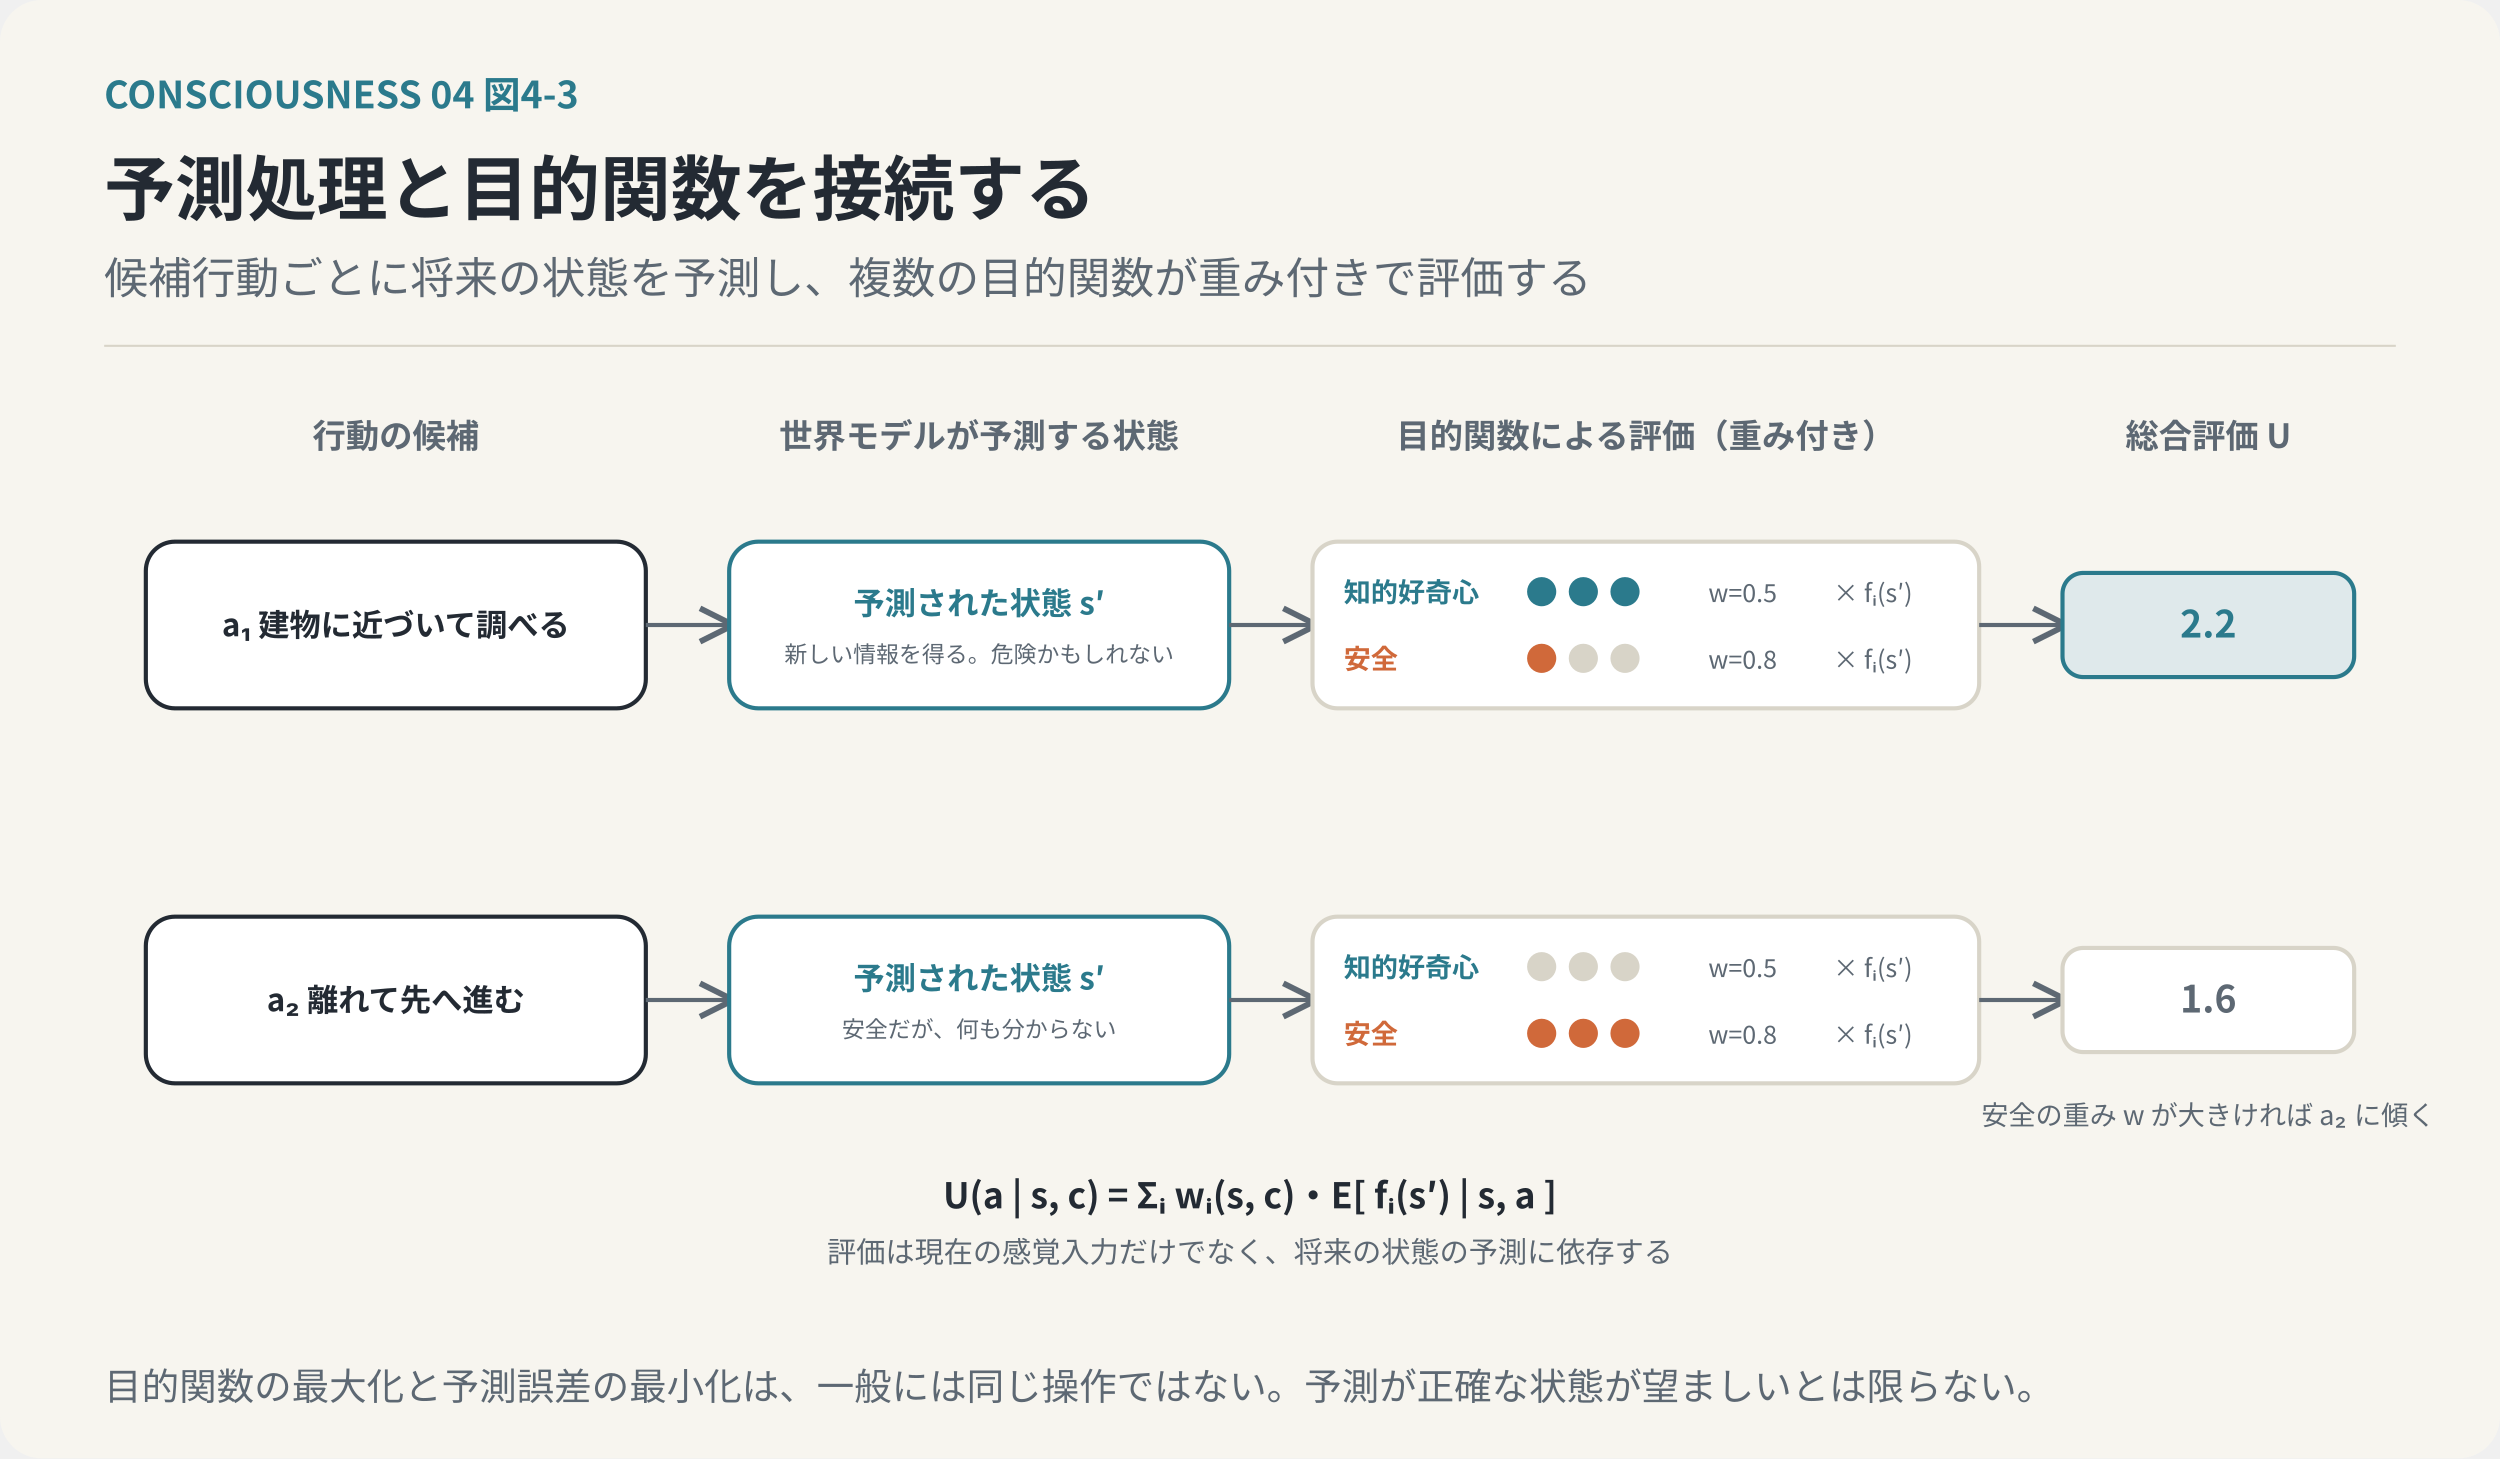
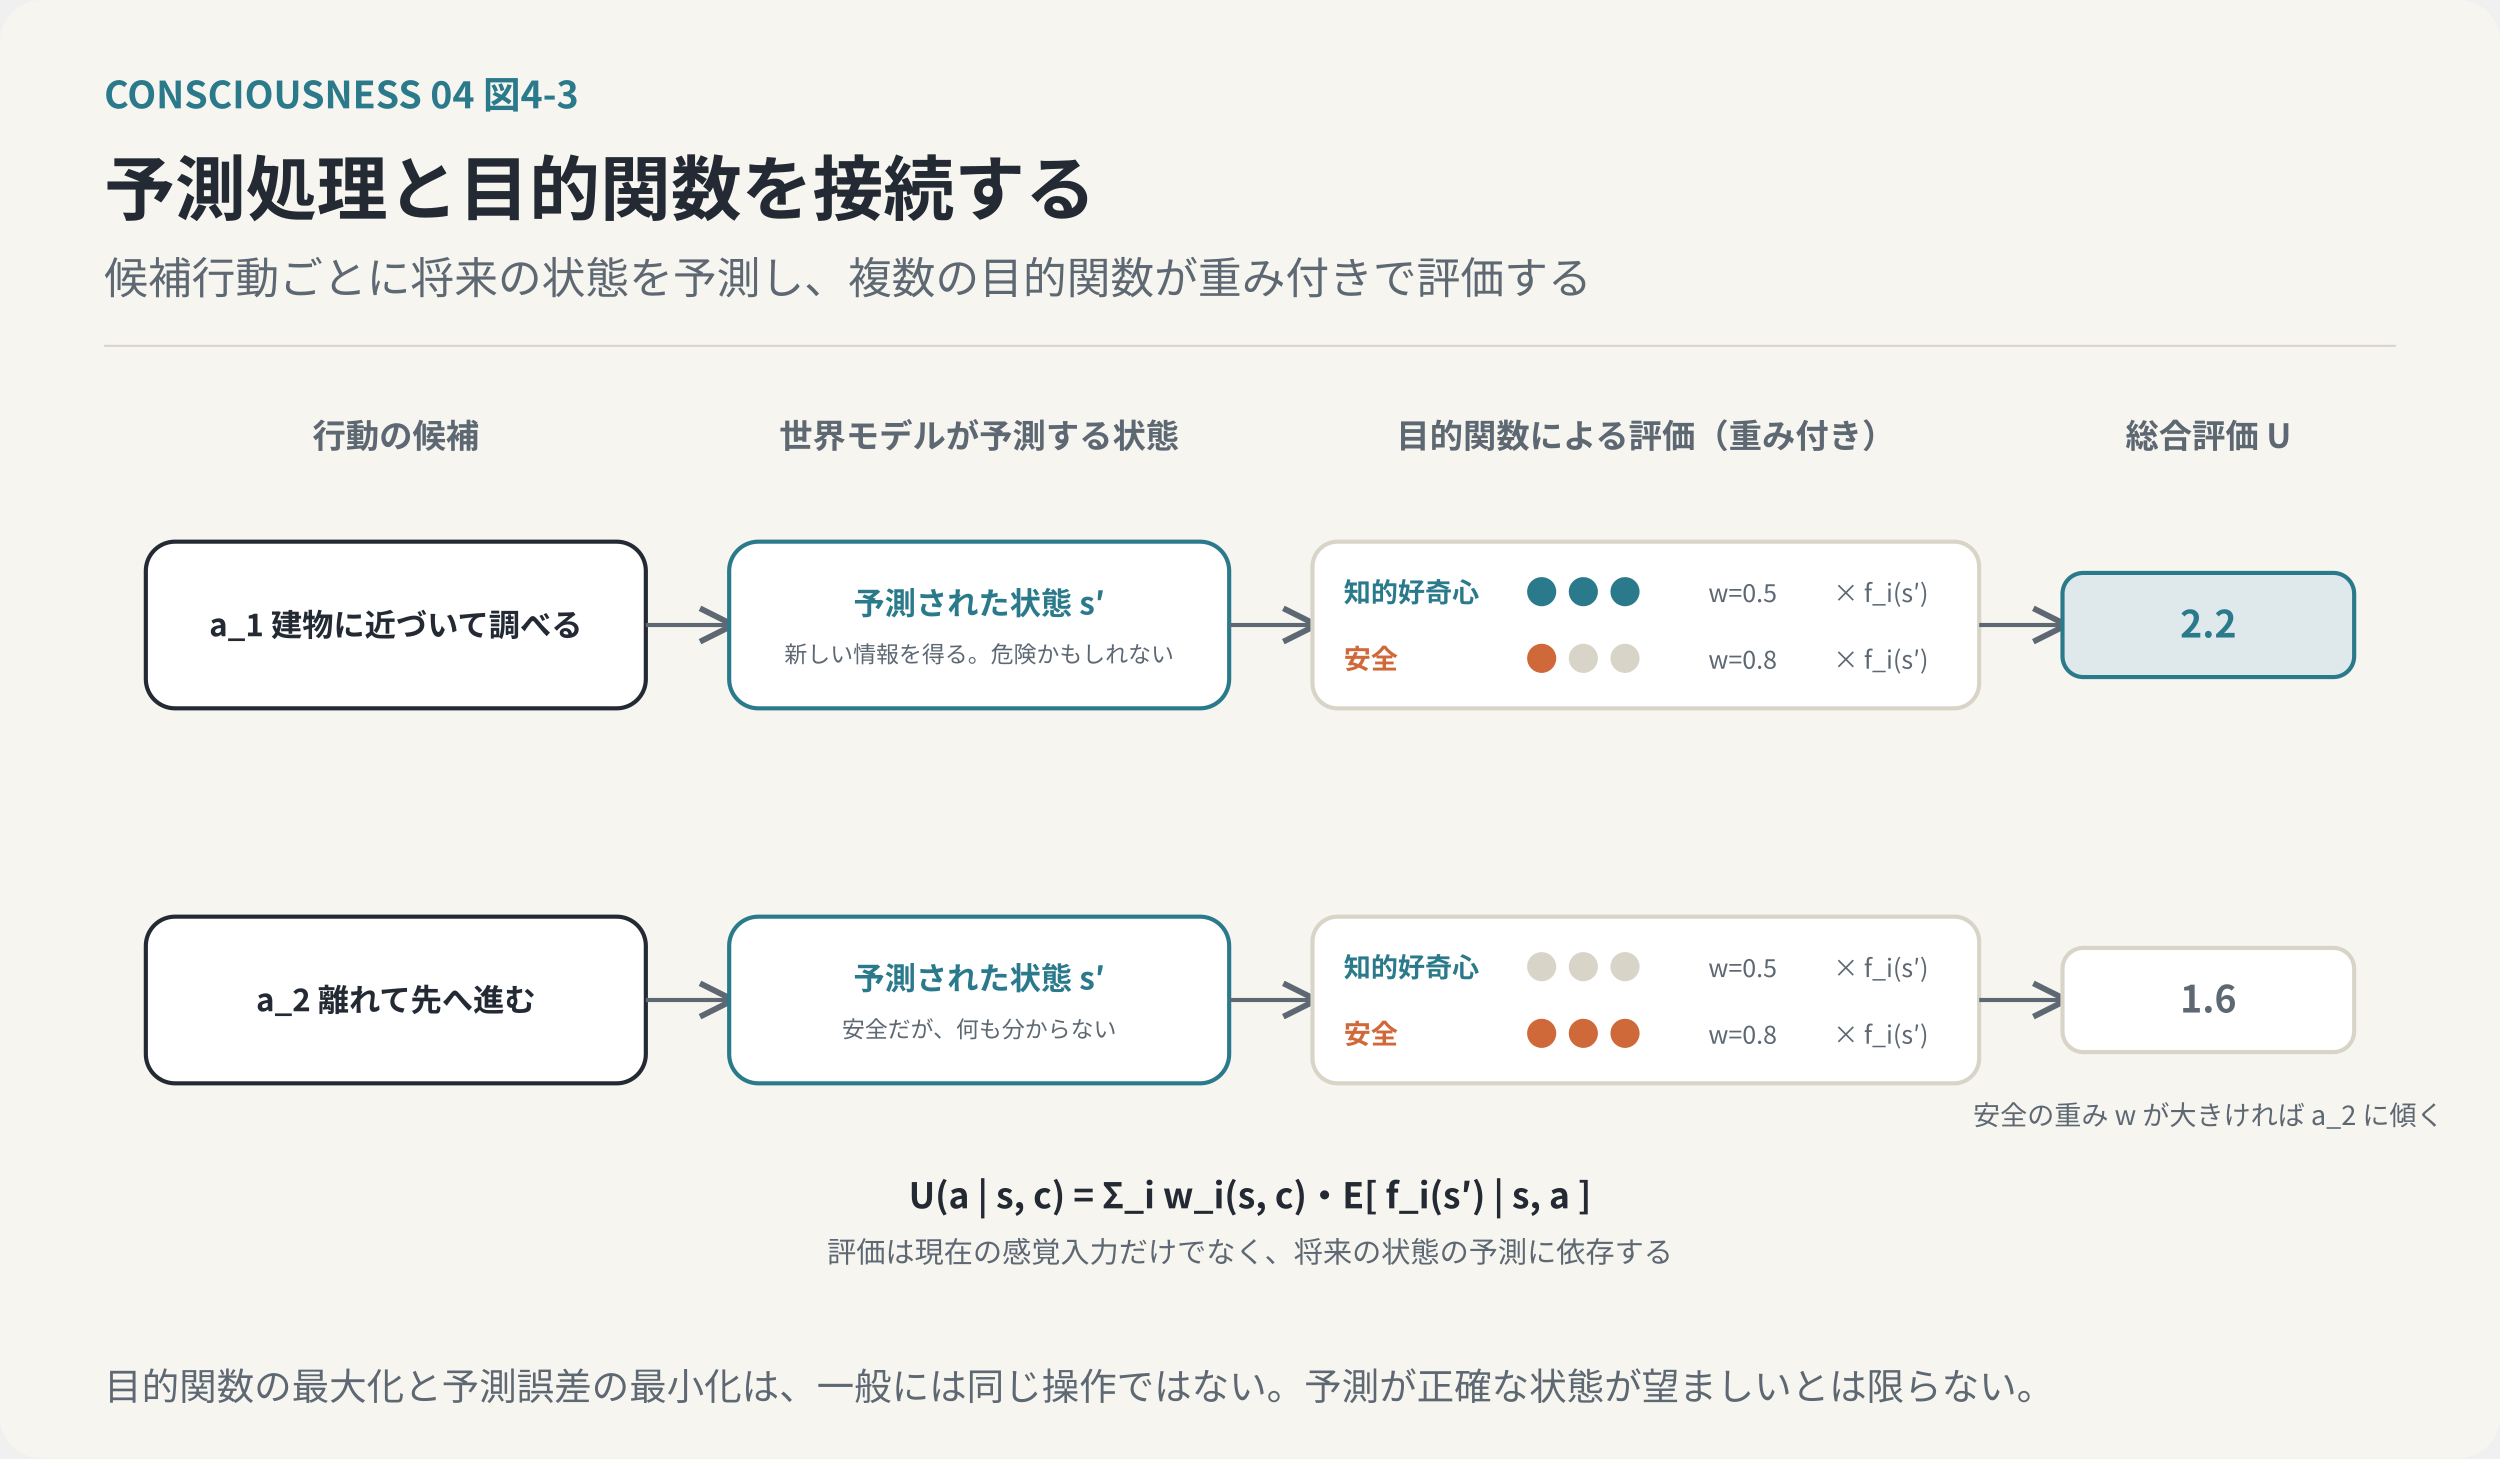
<svg xmlns="http://www.w3.org/2000/svg" width="1200" height="700" viewBox="0 0 1200 700" role="img" aria-labelledby="title desc">
  <defs>
    <marker id="arrow" markerWidth="10" markerHeight="10" refX="8" refY="5" orient="auto-start-reverse">
      <path d="M1,1 L9,5 L1,9" fill="none" stroke="#5d6873" stroke-width="1.4" />
    </marker>
    <marker id="arrow-teal" markerWidth="10" markerHeight="10" refX="8" refY="5" orient="auto-start-reverse">
      <path d="M1,1 L9,5 L1,9" fill="none" stroke="#2b7a8c" stroke-width="1.6" />
    </marker>
    <marker id="arrow-terra" markerWidth="10" markerHeight="10" refX="8" refY="5" orient="auto-start-reverse">
      <path d="M1,1 L9,5 L1,9" fill="none" stroke="#d0693a" stroke-width="1.6" />
    </marker>
    <marker id="arrow-indigo" markerWidth="10" markerHeight="10" refX="8" refY="5" orient="auto-start-reverse">
      <path d="M1,1 L9,5 L1,9" fill="none" stroke="#5a4fcf" stroke-width="1.6" />
    </marker>
    <marker id="arrow-ink" markerWidth="10" markerHeight="10" refX="8" refY="5" orient="auto-start-reverse">
      <path d="M1,1 L9,5 L1,9" fill="none" stroke="#232a33" stroke-width="1.6" />
    </marker>
  </defs>
  <rect width="1200" height="700" rx="20" fill="#f7f5ef" />
  <g font-family="system-ui, -apple-system, &quot;Hiragino Kaku Gothic ProN&quot;, &quot;Noto Sans CJK JP&quot;, Meiryo, sans-serif">
    <text x="50.0" y="52.0" fill="#2b7a8c" font-size="18" text-anchor="start" font-weight="700">CONSCIOUSNESS     04     図4-3</text>
    <text x="50.0" y="103.0" fill="#232a33" font-size="34" text-anchor="start" font-weight="700">予測処理と目的関数を接続する</text>
    <text x="50.0" y="141.0" fill="#5d6873" font-size="21" text-anchor="start" font-weight="400">候補行動ごとに将来の状態を予測し、複数の目的関数が重み付きで評価する</text>
    <line x1="50.0" y1="166.0" x2="1150.0" y2="166.0" stroke="#d8d4c8" stroke-width="1" />
    <text x="190.0" y="215.0" fill="#5d6873" font-size="16" text-anchor="middle" font-weight="700">行動の候補</text>
    <text x="470.0" y="215.0" fill="#5d6873" font-size="16" text-anchor="middle" font-weight="700">世界モデルが予測する状態</text>
    <text x="790.0" y="215.0" fill="#5d6873" font-size="16" text-anchor="middle" font-weight="700">目的関数による評価（重み付き）</text>
    <text x="1060.0" y="215.0" fill="#5d6873" font-size="16" text-anchor="middle" font-weight="700">総合評価 U</text>
    <rect x="70.0" y="260.0" width="240.0" height="80.0" rx="14" fill="#ffffff" stroke="#232a33" stroke-width="2" />
-     <text x="190.0" y="305.4" fill="#232a33" font-size="15" text-anchor="middle" font-weight="700">a₁ 建物に近づいて調べる</text>
+     <text x="190.0" y="305.4" fill="#232a33" font-size="15" text-anchor="middle" font-weight="700">a_1 建物に近づいて調べる</text>
    <line x1="310.0" y1="300.0" x2="350.0" y2="300.0" stroke="#5d6873" stroke-width="2" marker-end="url(#arrow)" />
    <rect x="350.0" y="260.0" width="240.0" height="80.0" rx="14" fill="#ffffff" stroke="#2b7a8c" stroke-width="2" />
    <text x="470.0" y="295.0" fill="#2b7a8c" font-size="15" text-anchor="middle" font-weight="700">予測された状態 s′</text>
    <text x="470.0" y="318.0" fill="#5d6873" font-size="11" text-anchor="middle" font-weight="400">新しい情報を得る。危険かもしれない</text>
    <line x1="590.0" y1="300.0" x2="630.0" y2="300.0" stroke="#5d6873" stroke-width="2" marker-end="url(#arrow)" />
    <rect x="630.0" y="260.0" width="320.0" height="80.0" rx="12" fill="#ffffff" stroke="#d8d4c8" stroke-width="2" />
    <text x="645.0" y="289.0" fill="#2b7a8c" font-size="13" text-anchor="start" font-weight="700">知的好奇心</text>
    <circle cx="740.0" cy="284.0" r="7" fill="#2b7a8c" />
    <circle cx="760.0" cy="284.0" r="7" fill="#2b7a8c" />
    <circle cx="780.0" cy="284.0" r="7" fill="#2b7a8c" />
    <text x="820.0" y="289.0" fill="#5d6873" font-size="12" text-anchor="start" font-weight="400">w=0.5</text>
-     <text x="880.0" y="289.0" fill="#5d6873" font-size="12" text-anchor="start" font-weight="400">× fᵢ(s′)</text>
+     <text x="880.0" y="289.0" fill="#5d6873" font-size="12" text-anchor="start" font-weight="400">× f_i(s′)</text>
    <text x="645.0" y="321.0" fill="#d0693a" font-size="13" text-anchor="start" font-weight="700">安全</text>
    <circle cx="740.0" cy="316.0" r="7" fill="#d0693a" />
    <circle cx="760.0" cy="316.0" r="7" fill="#d8d4c8" />
    <circle cx="780.0" cy="316.0" r="7" fill="#d8d4c8" />
    <text x="820.0" y="321.0" fill="#5d6873" font-size="12" text-anchor="start" font-weight="400">w=0.8</text>
-     <text x="880.0" y="321.0" fill="#5d6873" font-size="12" text-anchor="start" font-weight="400">× fᵢ(s′)</text>
+     <text x="880.0" y="321.0" fill="#5d6873" font-size="12" text-anchor="start" font-weight="400">× f_i(s′)</text>
    <line x1="950.0" y1="300.0" x2="990.0" y2="300.0" stroke="#5d6873" stroke-width="2" marker-end="url(#arrow)" />
    <rect x="990.0" y="275.0" width="140.0" height="50.0" rx="10" fill="#dfe9eb" stroke="#2b7a8c" stroke-width="2" />
    <text x="1060.0" y="306.0" fill="#2b7a8c" font-size="18" text-anchor="middle" font-weight="700">2.2</text>
    <rect x="70.0" y="440.0" width="240.0" height="80.0" rx="14" fill="#ffffff" stroke="#232a33" stroke-width="2" />
-     <text x="190.0" y="485.4" fill="#232a33" font-size="15" text-anchor="middle" font-weight="700">a₂ 離れて先へ進む</text>
+     <text x="190.0" y="485.4" fill="#232a33" font-size="15" text-anchor="middle" font-weight="700">a_2 離れて先へ進む</text>
    <line x1="310.0" y1="480.0" x2="350.0" y2="480.0" stroke="#5d6873" stroke-width="2" marker-end="url(#arrow)" />
    <rect x="350.0" y="440.0" width="240.0" height="80.0" rx="14" fill="#ffffff" stroke="#2b7a8c" stroke-width="2" />
    <text x="470.0" y="475.0" fill="#2b7a8c" font-size="15" text-anchor="middle" font-weight="700">予測された状態 s′</text>
    <text x="470.0" y="498.0" fill="#5d6873" font-size="11" text-anchor="middle" font-weight="400">安全だが、何も分からない</text>
    <line x1="590.0" y1="480.0" x2="630.0" y2="480.0" stroke="#5d6873" stroke-width="2" marker-end="url(#arrow)" />
    <rect x="630.0" y="440.0" width="320.0" height="80.0" rx="12" fill="#ffffff" stroke="#d8d4c8" stroke-width="2" />
    <text x="645.0" y="469.0" fill="#2b7a8c" font-size="13" text-anchor="start" font-weight="700">知的好奇心</text>
    <circle cx="740.0" cy="464.0" r="7" fill="#d8d4c8" />
    <circle cx="760.0" cy="464.0" r="7" fill="#d8d4c8" />
    <circle cx="780.0" cy="464.0" r="7" fill="#d8d4c8" />
    <text x="820.0" y="469.0" fill="#5d6873" font-size="12" text-anchor="start" font-weight="400">w=0.5</text>
-     <text x="880.0" y="469.0" fill="#5d6873" font-size="12" text-anchor="start" font-weight="400">× fᵢ(s′)</text>
+     <text x="880.0" y="469.0" fill="#5d6873" font-size="12" text-anchor="start" font-weight="400">× f_i(s′)</text>
    <text x="645.0" y="501.0" fill="#d0693a" font-size="13" text-anchor="start" font-weight="700">安全</text>
    <circle cx="740.0" cy="496.0" r="7" fill="#d0693a" />
    <circle cx="760.0" cy="496.0" r="7" fill="#d0693a" />
    <circle cx="780.0" cy="496.0" r="7" fill="#d0693a" />
    <text x="820.0" y="501.0" fill="#5d6873" font-size="12" text-anchor="start" font-weight="400">w=0.8</text>
-     <text x="880.0" y="501.0" fill="#5d6873" font-size="12" text-anchor="start" font-weight="400">× fᵢ(s′)</text>
+     <text x="880.0" y="501.0" fill="#5d6873" font-size="12" text-anchor="start" font-weight="400">× f_i(s′)</text>
    <line x1="950.0" y1="480.0" x2="990.0" y2="480.0" stroke="#5d6873" stroke-width="2" marker-end="url(#arrow)" />
    <rect x="990.0" y="455.0" width="140.0" height="50.0" rx="10" fill="#ffffff" stroke="#d8d4c8" stroke-width="2" />
    <text x="1060.0" y="486.0" fill="#5d6873" font-size="18" text-anchor="middle" font-weight="700">1.6</text>
-     <text x="1060.0" y="540.0" fill="#5d6873" font-size="13" text-anchor="middle" font-weight="400">安全の重み w が大きければ a₂ に傾く</text>
-     <text x="600.0" y="580.0" fill="#232a33" font-size="17" text-anchor="middle" font-weight="700">U(a | s, c) = Σᵢ wᵢ(s, c)・E[ fᵢ(s′) | s, a ]</text>
+     <text x="1060.0" y="540.0" fill="#5d6873" font-size="13" text-anchor="middle" font-weight="400">安全の重み w が大きければ a_2 に傾く</text>
+     <text x="600.0" y="580.0" fill="#232a33" font-size="17" text-anchor="middle" font-weight="700">U(a | s, c) = Σ_i w_i(s, c)・E[ f_i(s′) | s, a ]</text>
    <text x="600.0" y="606.0" fill="#5d6873" font-size="14" text-anchor="middle" font-weight="400">評価は現在の感覚入力だけでなく、将来の状態の予測に依存する</text>
    <text x="50.0" y="672.0" fill="#5d6873" font-size="18" text-anchor="start" font-weight="400">目的関数の最大化と予測誤差の最小化は、一般には同じ操作ではない。予測が正確な状態が望ましいとは限らない。</text>
  </g>
</svg>
